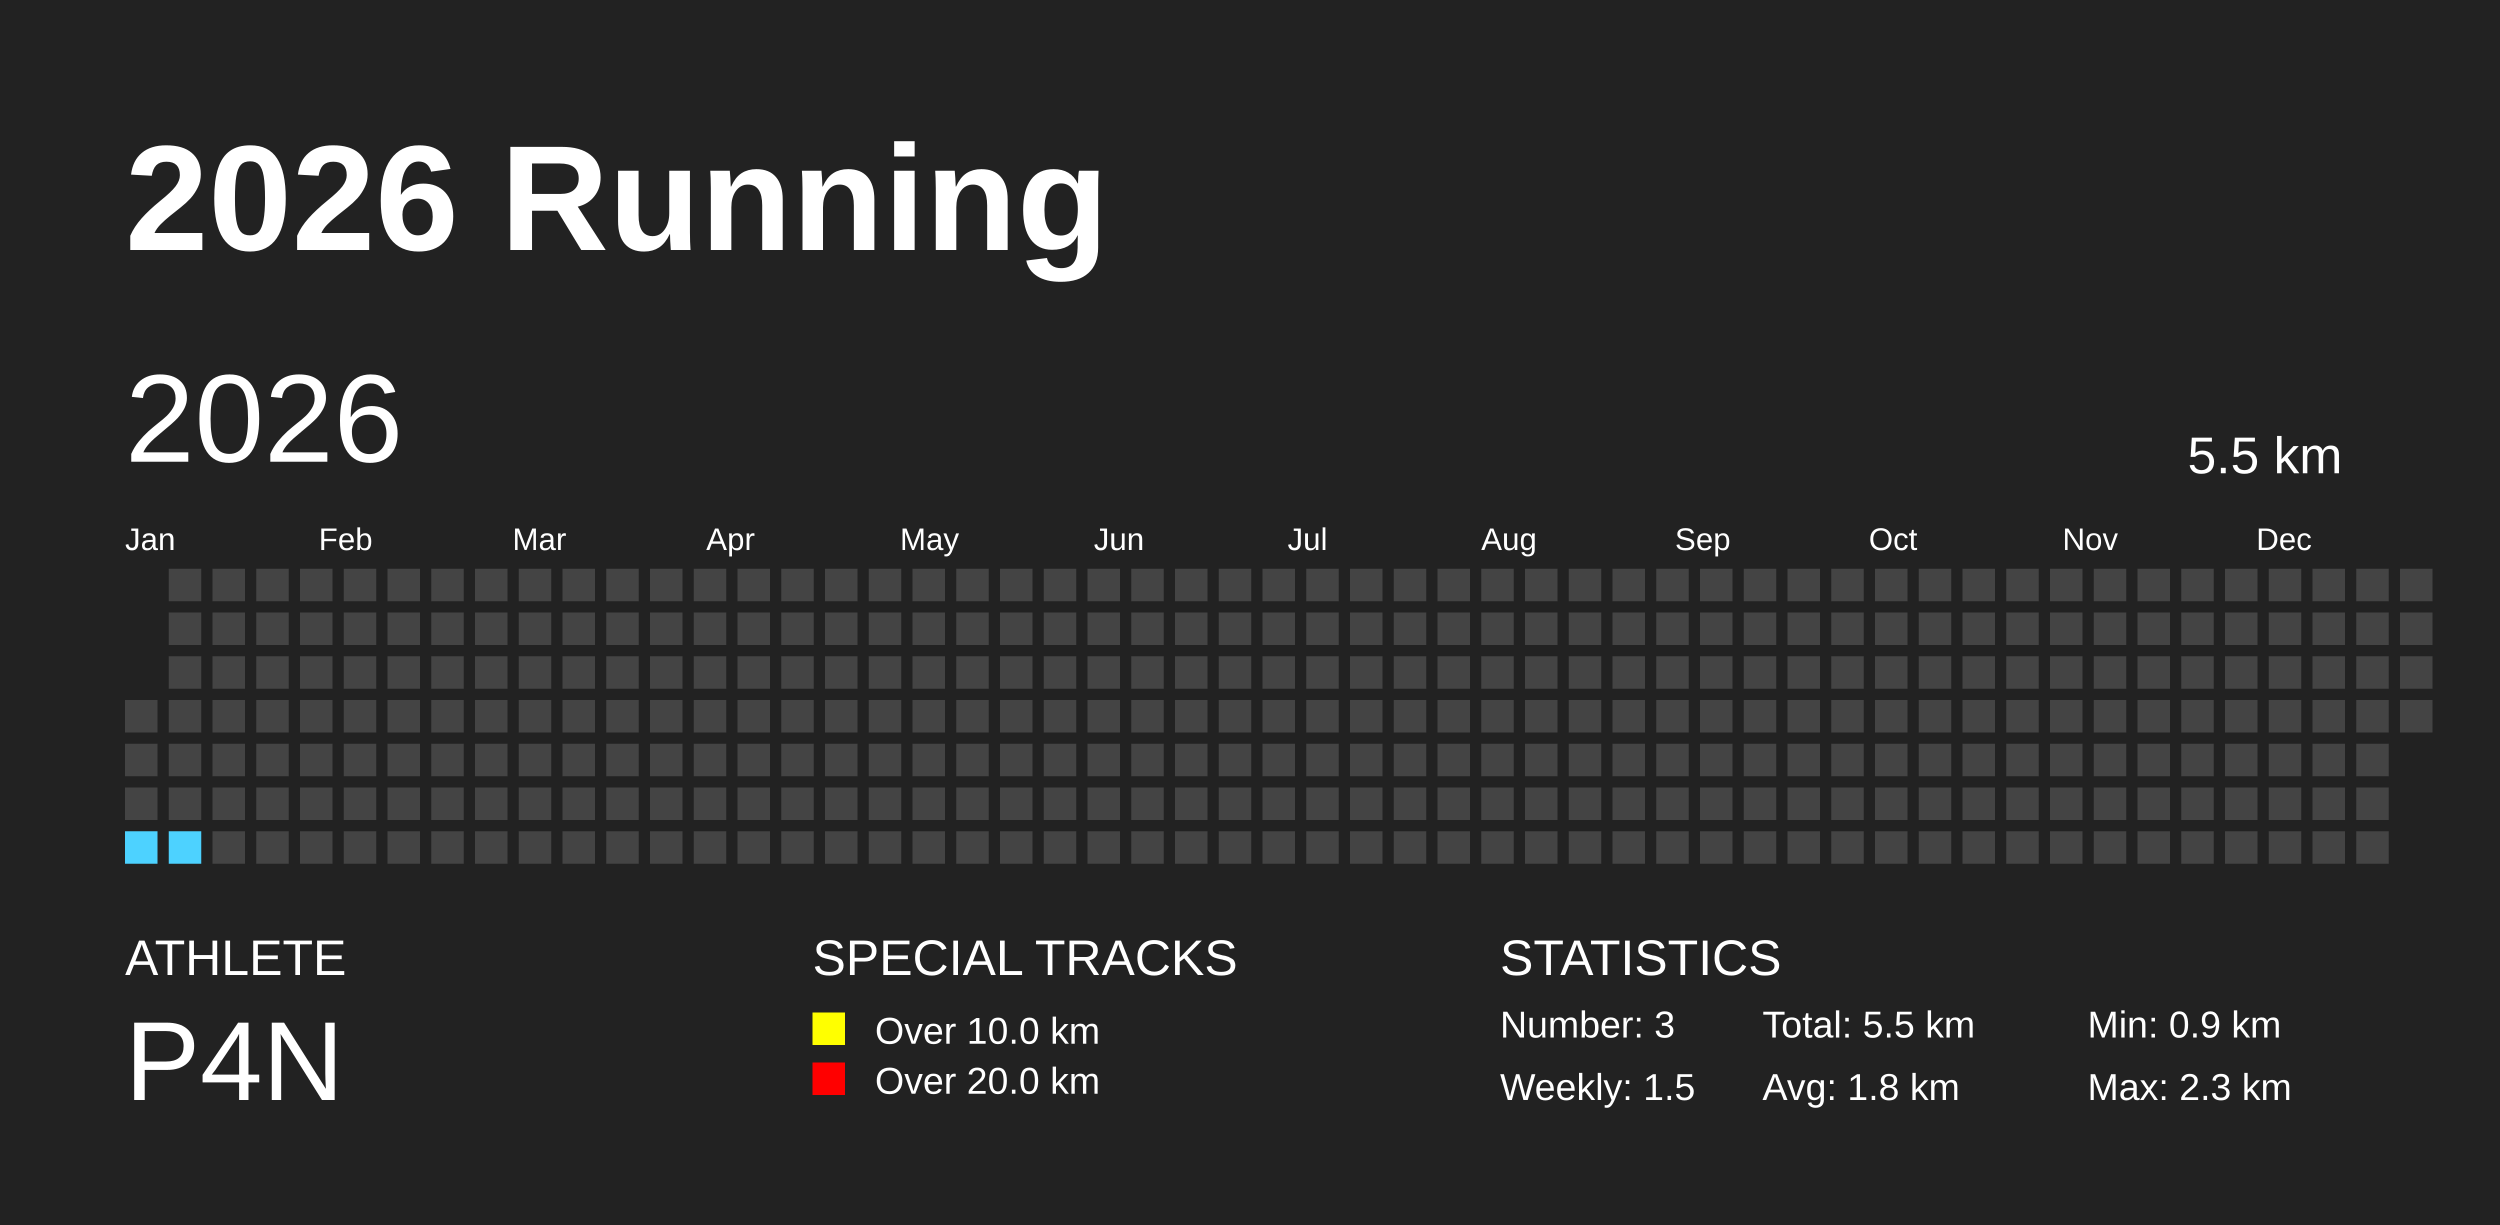
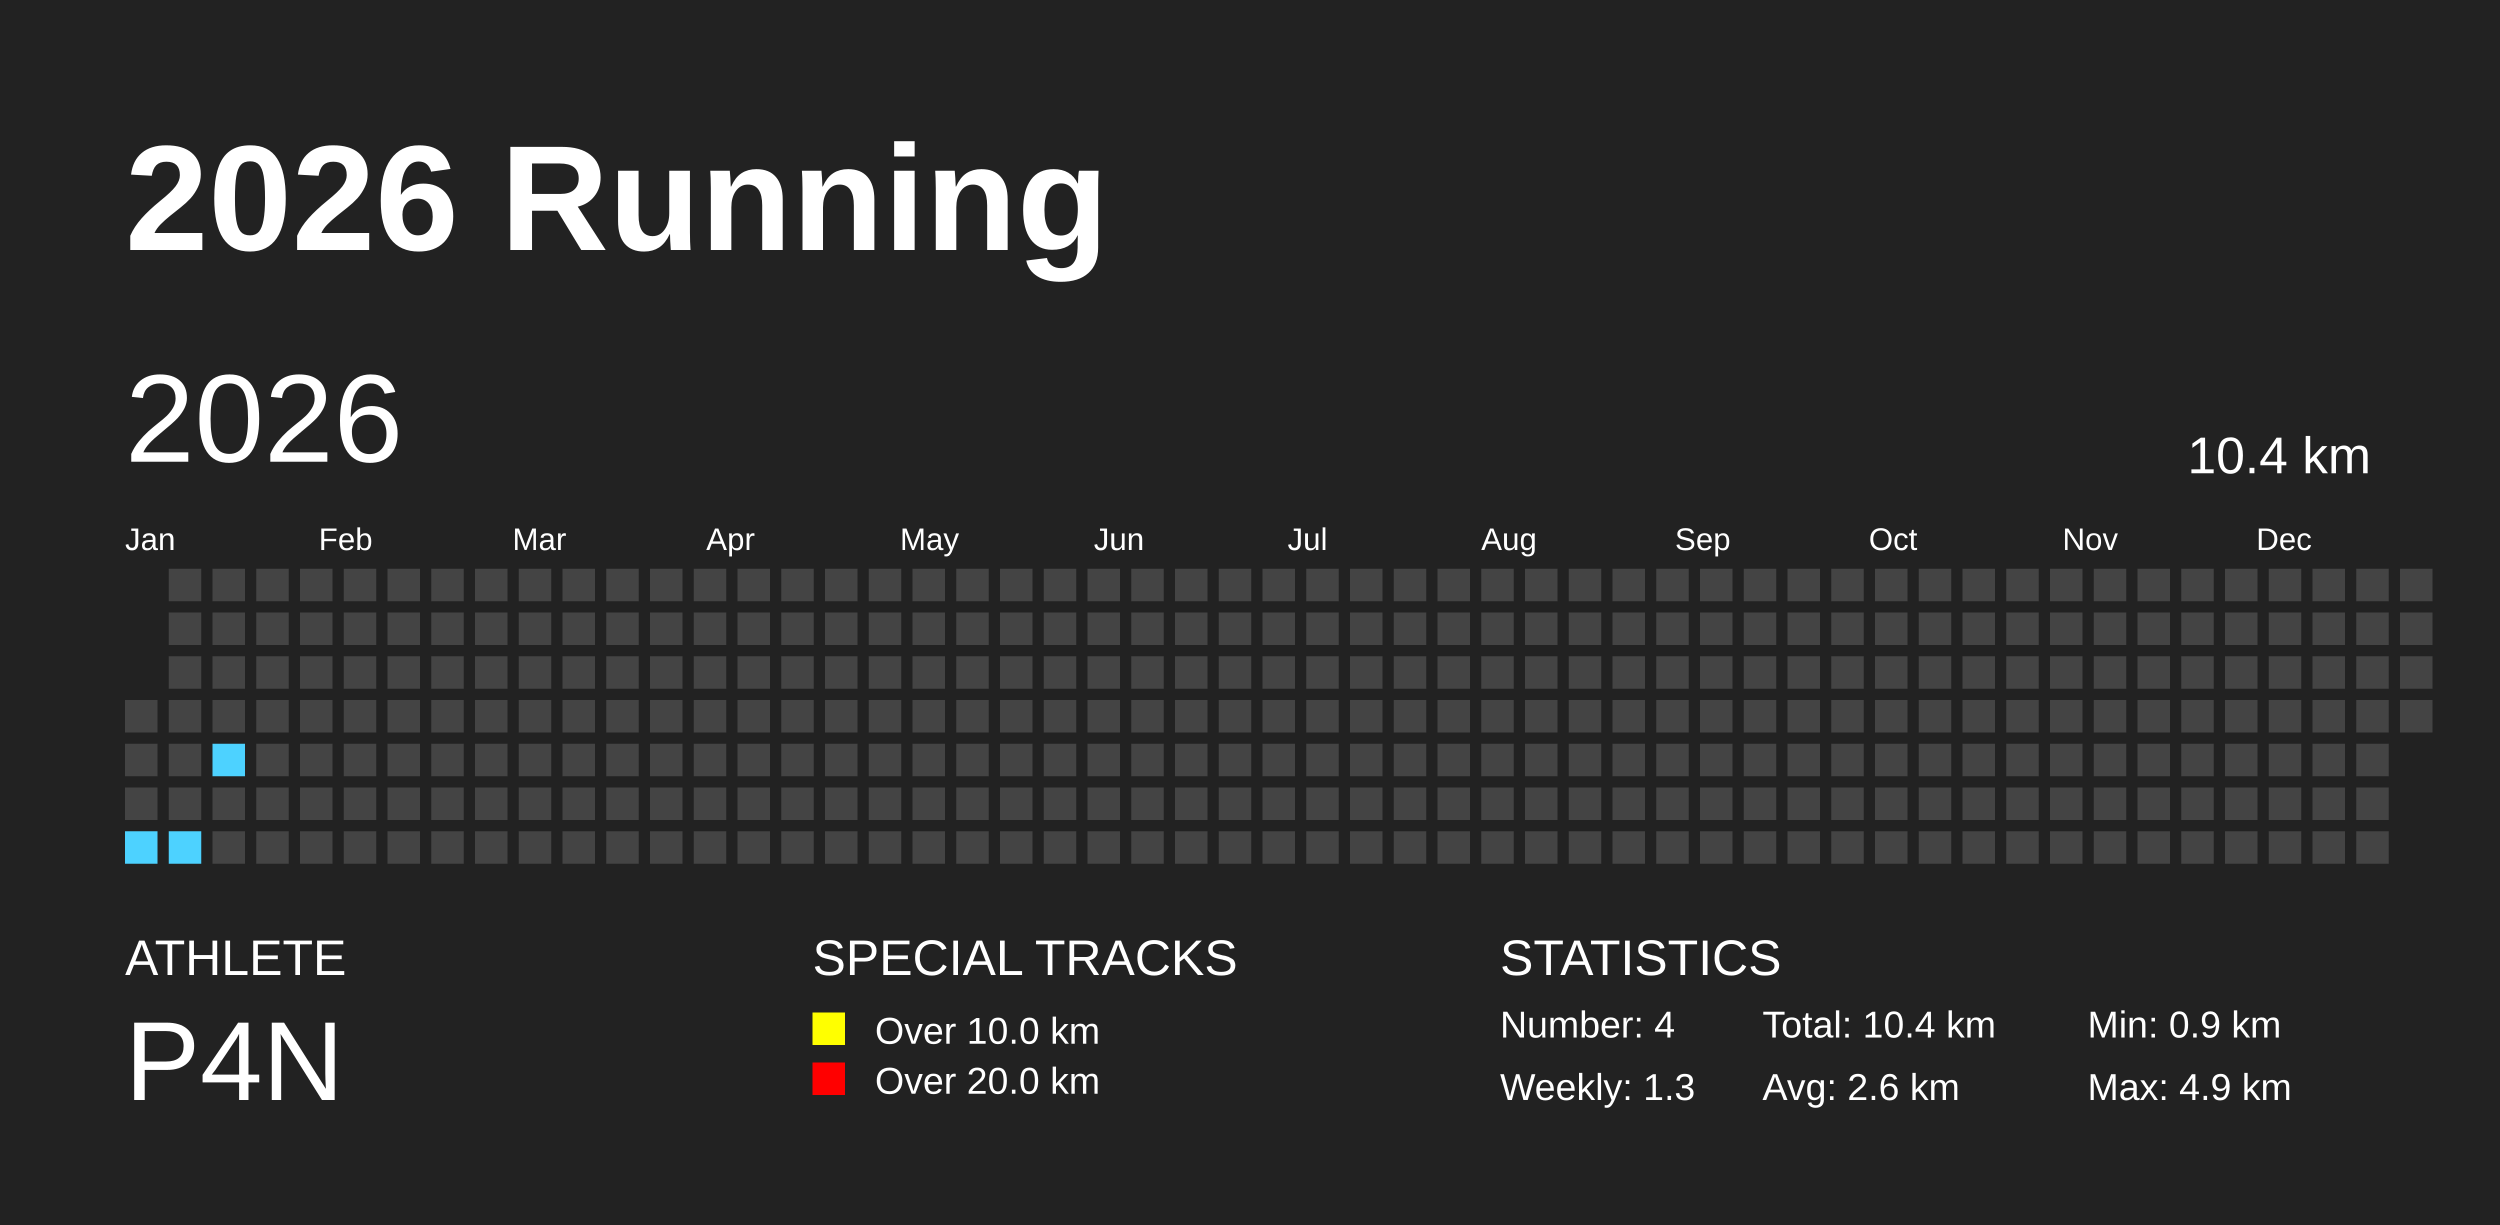
<svg xmlns="http://www.w3.org/2000/svg" baseProfile="full" height="98mm" version="1.1" viewBox="0,0,200,98" width="200mm">
  <defs />
  <rect fill="#222222" height="98" width="200" x="0" y="0" />
  <text fill="#FFFFFF" style="font-size:12px; font-family:Arial; font-weight:bold;" x="10" y="20">2026 Running</text>
  <text fill="#FFFFFF" style="font-size:4px; font-family:Arial" x="10" y="78">ATHLETE</text>
  <text fill="#FFFFFF" style="font-size:9px; font-family:Arial" x="10" y="88">P4N</text>
  <text fill="#FFFFFF" style="font-size:4px; font-family:Arial" x="65" y="78">SPECIAL TRACKS</text>
  <rect fill="yellow" height="2.6" width="2.6" x="65" y="81" />
  <text fill="#FFFFFF" style="font-size:3px; font-family:Arial" x="70" y="83.5">Over 10.0 km</text>
  <rect fill="red" height="2.6" width="2.6" x="65" y="85" />
  <text fill="#FFFFFF" style="font-size:3px; font-family:Arial" x="70" y="87.5">Over 20.0 km</text>
  <text fill="#FFFFFF" style="font-size:4px; font-family:Arial" x="120" y="78">STATISTICS</text>
-   <text fill="#FFFFFF" style="font-size:3px; font-family:Arial" x="120" y="83">Number: 3</text>
-   <text fill="#FFFFFF" style="font-size:3px; font-family:Arial" x="120" y="88">Weekly: 1.5</text>
-   <text fill="#FFFFFF" style="font-size:3px; font-family:Arial" x="141" y="83">Total: 5.5 km</text>
-   <text fill="#FFFFFF" style="font-size:3px; font-family:Arial" x="141" y="88">Avg: 1.8 km</text>
+   <text fill="#FFFFFF" style="font-size:3px; font-family:Arial" x="120" y="83">Number: 4</text>
+   <text fill="#FFFFFF" style="font-size:3px; font-family:Arial" x="120" y="88">Weekly: 1.3</text>
+   <text fill="#FFFFFF" style="font-size:3px; font-family:Arial" x="141" y="83">Total: 10.4 km</text>
+   <text fill="#FFFFFF" style="font-size:3px; font-family:Arial" x="141" y="88">Avg: 2.6 km</text>
  <text fill="#FFFFFF" style="font-size:3px; font-family:Arial" x="167" y="83">Min: 0.9 km</text>
-   <text fill="#FFFFFF" style="font-size:3px; font-family:Arial" x="167" y="88">Max: 2.3 km</text>
+   <text fill="#FFFFFF" style="font-size:3px; font-family:Arial" x="167" y="88">Max: 4.9 km</text>
  <text dominant-baseline="hanging" fill="#FFFFFF" style="font-size:10.0px; font-family:Arial;" x="10" y="30">2026</text>
-   <text dominant-baseline="hanging" fill="#FFFFFF" style="font-size:4.125px; font-family:Arial;" x="175" y="35">5.5 km</text>
+   <text dominant-baseline="hanging" fill="#FFFFFF" style="font-size:4.125px; font-family:Arial;" x="175" y="35">10.4 km</text>
  <text fill="#FFFFFF" style="font-size:2.5px; font-family:Arial" x="10.0" y="44">Jan</text>
  <text fill="#FFFFFF" style="font-size:2.5px; font-family:Arial" x="25.5" y="44">Feb</text>
  <text fill="#FFFFFF" style="font-size:2.5px; font-family:Arial" x="41.0" y="44">Mar</text>
  <text fill="#FFFFFF" style="font-size:2.5px; font-family:Arial" x="56.5" y="44">Apr</text>
  <text fill="#FFFFFF" style="font-size:2.5px; font-family:Arial" x="72.0" y="44">May</text>
  <text fill="#FFFFFF" style="font-size:2.5px; font-family:Arial" x="87.5" y="44">Jun</text>
  <text fill="#FFFFFF" style="font-size:2.5px; font-family:Arial" x="103.0" y="44">Jul</text>
  <text fill="#FFFFFF" style="font-size:2.5px; font-family:Arial" x="118.5" y="44">Aug</text>
  <text fill="#FFFFFF" style="font-size:2.5px; font-family:Arial" x="134.0" y="44">Sep</text>
  <text fill="#FFFFFF" style="font-size:2.5px; font-family:Arial" x="149.5" y="44">Oct</text>
  <text fill="#FFFFFF" style="font-size:2.5px; font-family:Arial" x="165.0" y="44">Nov</text>
  <text fill="#FFFFFF" style="font-size:2.5px; font-family:Arial" x="180.5" y="44">Dec</text>
  <rect fill="#444444" height="2.6" width="2.6" x="10.0" y="56.0" />
  <rect fill="#444444" height="2.6" width="2.6" x="10.0" y="59.5" />
  <rect fill="#444444" height="2.6" width="2.6" x="10.0" y="63.0" />
  <rect fill="#4DD2FF" height="2.6" width="2.6" x="10.0" y="66.5" />
  <rect fill="#444444" height="2.6" width="2.6" x="13.5" y="45.5" />
  <rect fill="#444444" height="2.6" width="2.6" x="13.5" y="49.0" />
  <rect fill="#444444" height="2.6" width="2.6" x="13.5" y="52.5" />
  <rect fill="#444444" height="2.6" width="2.6" x="13.5" y="56.0" />
  <rect fill="#444444" height="2.6" width="2.6" x="13.5" y="59.5" />
  <rect fill="#444444" height="2.6" width="2.6" x="13.5" y="63.0" />
  <rect fill="#4DD2FF" height="2.6" width="2.6" x="13.5" y="66.5" />
  <rect fill="#444444" height="2.6" width="2.6" x="17.0" y="45.5" />
  <rect fill="#444444" height="2.6" width="2.6" x="17.0" y="49.0" />
  <rect fill="#444444" height="2.6" width="2.6" x="17.0" y="52.5" />
  <rect fill="#444444" height="2.6" width="2.6" x="17.0" y="56.0" />
-   <rect fill="#444444" height="2.6" width="2.6" x="17.0" y="59.5" />
+   <rect fill="#4DD2FF" height="2.6" width="2.6" x="17.0" y="59.5" />
  <rect fill="#444444" height="2.6" width="2.6" x="17.0" y="63.0" />
  <rect fill="#444444" height="2.6" width="2.6" x="17.0" y="66.5" />
  <rect fill="#444444" height="2.6" width="2.6" x="20.5" y="45.5" />
  <rect fill="#444444" height="2.6" width="2.6" x="20.5" y="49.0" />
  <rect fill="#444444" height="2.6" width="2.6" x="20.5" y="52.5" />
  <rect fill="#444444" height="2.6" width="2.6" x="20.5" y="56.0" />
  <rect fill="#444444" height="2.6" width="2.6" x="20.5" y="59.5" />
  <rect fill="#444444" height="2.6" width="2.6" x="20.5" y="63.0" />
  <rect fill="#444444" height="2.6" width="2.6" x="20.5" y="66.5" />
  <rect fill="#444444" height="2.6" width="2.6" x="24.0" y="45.5" />
  <rect fill="#444444" height="2.6" width="2.6" x="24.0" y="49.0" />
  <rect fill="#444444" height="2.6" width="2.6" x="24.0" y="52.5" />
  <rect fill="#444444" height="2.6" width="2.6" x="24.0" y="56.0" />
  <rect fill="#444444" height="2.6" width="2.6" x="24.0" y="59.5" />
  <rect fill="#444444" height="2.6" width="2.6" x="24.0" y="63.0" />
  <rect fill="#444444" height="2.6" width="2.6" x="24.0" y="66.5" />
  <rect fill="#444444" height="2.6" width="2.6" x="27.5" y="45.5" />
  <rect fill="#444444" height="2.6" width="2.6" x="27.5" y="49.0" />
  <rect fill="#444444" height="2.6" width="2.6" x="27.5" y="52.5" />
  <rect fill="#444444" height="2.6" width="2.6" x="27.5" y="56.0" />
  <rect fill="#444444" height="2.6" width="2.6" x="27.5" y="59.5" />
  <rect fill="#444444" height="2.6" width="2.6" x="27.5" y="63.0" />
  <rect fill="#444444" height="2.6" width="2.6" x="27.5" y="66.5" />
  <rect fill="#444444" height="2.6" width="2.6" x="31.0" y="45.5" />
  <rect fill="#444444" height="2.6" width="2.6" x="31.0" y="49.0" />
  <rect fill="#444444" height="2.6" width="2.6" x="31.0" y="52.5" />
  <rect fill="#444444" height="2.6" width="2.6" x="31.0" y="56.0" />
  <rect fill="#444444" height="2.6" width="2.6" x="31.0" y="59.5" />
  <rect fill="#444444" height="2.6" width="2.6" x="31.0" y="63.0" />
  <rect fill="#444444" height="2.6" width="2.6" x="31.0" y="66.5" />
  <rect fill="#444444" height="2.6" width="2.6" x="34.5" y="45.5" />
  <rect fill="#444444" height="2.6" width="2.6" x="34.5" y="49.0" />
  <rect fill="#444444" height="2.6" width="2.6" x="34.5" y="52.5" />
  <rect fill="#444444" height="2.6" width="2.6" x="34.5" y="56.0" />
  <rect fill="#444444" height="2.6" width="2.6" x="34.5" y="59.5" />
  <rect fill="#444444" height="2.6" width="2.6" x="34.5" y="63.0" />
  <rect fill="#444444" height="2.6" width="2.6" x="34.5" y="66.5" />
  <rect fill="#444444" height="2.6" width="2.6" x="38.0" y="45.5" />
  <rect fill="#444444" height="2.6" width="2.6" x="38.0" y="49.0" />
  <rect fill="#444444" height="2.6" width="2.6" x="38.0" y="52.5" />
  <rect fill="#444444" height="2.6" width="2.6" x="38.0" y="56.0" />
  <rect fill="#444444" height="2.6" width="2.6" x="38.0" y="59.5" />
  <rect fill="#444444" height="2.6" width="2.6" x="38.0" y="63.0" />
  <rect fill="#444444" height="2.6" width="2.6" x="38.0" y="66.5" />
  <rect fill="#444444" height="2.6" width="2.6" x="41.5" y="45.5" />
  <rect fill="#444444" height="2.6" width="2.6" x="41.5" y="49.0" />
  <rect fill="#444444" height="2.6" width="2.6" x="41.5" y="52.5" />
  <rect fill="#444444" height="2.6" width="2.6" x="41.5" y="56.0" />
  <rect fill="#444444" height="2.6" width="2.6" x="41.5" y="59.5" />
  <rect fill="#444444" height="2.6" width="2.6" x="41.5" y="63.0" />
  <rect fill="#444444" height="2.6" width="2.6" x="41.5" y="66.5" />
  <rect fill="#444444" height="2.6" width="2.6" x="45.0" y="45.5" />
  <rect fill="#444444" height="2.6" width="2.6" x="45.0" y="49.0" />
  <rect fill="#444444" height="2.6" width="2.6" x="45.0" y="52.5" />
  <rect fill="#444444" height="2.6" width="2.6" x="45.0" y="56.0" />
  <rect fill="#444444" height="2.6" width="2.6" x="45.0" y="59.5" />
  <rect fill="#444444" height="2.6" width="2.6" x="45.0" y="63.0" />
  <rect fill="#444444" height="2.6" width="2.6" x="45.0" y="66.5" />
  <rect fill="#444444" height="2.6" width="2.6" x="48.5" y="45.5" />
  <rect fill="#444444" height="2.6" width="2.6" x="48.5" y="49.0" />
  <rect fill="#444444" height="2.6" width="2.6" x="48.5" y="52.5" />
  <rect fill="#444444" height="2.6" width="2.6" x="48.5" y="56.0" />
  <rect fill="#444444" height="2.6" width="2.6" x="48.5" y="59.5" />
  <rect fill="#444444" height="2.6" width="2.6" x="48.5" y="63.0" />
  <rect fill="#444444" height="2.6" width="2.6" x="48.5" y="66.5" />
  <rect fill="#444444" height="2.6" width="2.6" x="52.0" y="45.5" />
  <rect fill="#444444" height="2.6" width="2.6" x="52.0" y="49.0" />
  <rect fill="#444444" height="2.6" width="2.6" x="52.0" y="52.5" />
  <rect fill="#444444" height="2.6" width="2.6" x="52.0" y="56.0" />
  <rect fill="#444444" height="2.6" width="2.6" x="52.0" y="59.5" />
  <rect fill="#444444" height="2.6" width="2.6" x="52.0" y="63.0" />
  <rect fill="#444444" height="2.6" width="2.6" x="52.0" y="66.5" />
  <rect fill="#444444" height="2.6" width="2.6" x="55.5" y="45.5" />
  <rect fill="#444444" height="2.6" width="2.6" x="55.5" y="49.0" />
  <rect fill="#444444" height="2.6" width="2.6" x="55.5" y="52.5" />
  <rect fill="#444444" height="2.6" width="2.6" x="55.5" y="56.0" />
  <rect fill="#444444" height="2.6" width="2.6" x="55.5" y="59.5" />
  <rect fill="#444444" height="2.6" width="2.6" x="55.5" y="63.0" />
  <rect fill="#444444" height="2.6" width="2.6" x="55.5" y="66.5" />
  <rect fill="#444444" height="2.6" width="2.6" x="59.0" y="45.5" />
  <rect fill="#444444" height="2.6" width="2.6" x="59.0" y="49.0" />
  <rect fill="#444444" height="2.6" width="2.6" x="59.0" y="52.5" />
  <rect fill="#444444" height="2.6" width="2.6" x="59.0" y="56.0" />
  <rect fill="#444444" height="2.6" width="2.6" x="59.0" y="59.5" />
  <rect fill="#444444" height="2.6" width="2.6" x="59.0" y="63.0" />
  <rect fill="#444444" height="2.6" width="2.6" x="59.0" y="66.5" />
  <rect fill="#444444" height="2.6" width="2.6" x="62.5" y="45.5" />
  <rect fill="#444444" height="2.6" width="2.6" x="62.5" y="49.0" />
  <rect fill="#444444" height="2.6" width="2.6" x="62.5" y="52.5" />
  <rect fill="#444444" height="2.6" width="2.6" x="62.5" y="56.0" />
  <rect fill="#444444" height="2.6" width="2.6" x="62.5" y="59.5" />
  <rect fill="#444444" height="2.6" width="2.6" x="62.5" y="63.0" />
  <rect fill="#444444" height="2.6" width="2.6" x="62.5" y="66.5" />
  <rect fill="#444444" height="2.6" width="2.6" x="66.0" y="45.5" />
  <rect fill="#444444" height="2.6" width="2.6" x="66.0" y="49.0" />
  <rect fill="#444444" height="2.6" width="2.6" x="66.0" y="52.5" />
  <rect fill="#444444" height="2.6" width="2.6" x="66.0" y="56.0" />
  <rect fill="#444444" height="2.6" width="2.6" x="66.0" y="59.5" />
  <rect fill="#444444" height="2.6" width="2.6" x="66.0" y="63.0" />
  <rect fill="#444444" height="2.6" width="2.6" x="66.0" y="66.5" />
  <rect fill="#444444" height="2.6" width="2.6" x="69.5" y="45.5" />
  <rect fill="#444444" height="2.6" width="2.6" x="69.5" y="49.0" />
  <rect fill="#444444" height="2.6" width="2.6" x="69.5" y="52.5" />
  <rect fill="#444444" height="2.6" width="2.6" x="69.5" y="56.0" />
  <rect fill="#444444" height="2.6" width="2.6" x="69.5" y="59.5" />
  <rect fill="#444444" height="2.6" width="2.6" x="69.5" y="63.0" />
  <rect fill="#444444" height="2.6" width="2.6" x="69.5" y="66.5" />
  <rect fill="#444444" height="2.6" width="2.6" x="73.0" y="45.5" />
  <rect fill="#444444" height="2.6" width="2.6" x="73.0" y="49.0" />
  <rect fill="#444444" height="2.6" width="2.6" x="73.0" y="52.5" />
  <rect fill="#444444" height="2.6" width="2.6" x="73.0" y="56.0" />
  <rect fill="#444444" height="2.6" width="2.6" x="73.0" y="59.5" />
  <rect fill="#444444" height="2.6" width="2.6" x="73.0" y="63.0" />
  <rect fill="#444444" height="2.6" width="2.6" x="73.0" y="66.5" />
  <rect fill="#444444" height="2.6" width="2.6" x="76.5" y="45.5" />
  <rect fill="#444444" height="2.6" width="2.6" x="76.5" y="49.0" />
  <rect fill="#444444" height="2.6" width="2.6" x="76.5" y="52.5" />
  <rect fill="#444444" height="2.6" width="2.6" x="76.5" y="56.0" />
  <rect fill="#444444" height="2.6" width="2.6" x="76.5" y="59.5" />
  <rect fill="#444444" height="2.6" width="2.6" x="76.5" y="63.0" />
  <rect fill="#444444" height="2.6" width="2.6" x="76.5" y="66.5" />
  <rect fill="#444444" height="2.6" width="2.6" x="80.0" y="45.5" />
  <rect fill="#444444" height="2.6" width="2.6" x="80.0" y="49.0" />
  <rect fill="#444444" height="2.6" width="2.6" x="80.0" y="52.5" />
  <rect fill="#444444" height="2.6" width="2.6" x="80.0" y="56.0" />
  <rect fill="#444444" height="2.6" width="2.6" x="80.0" y="59.5" />
  <rect fill="#444444" height="2.6" width="2.6" x="80.0" y="63.0" />
  <rect fill="#444444" height="2.6" width="2.6" x="80.0" y="66.5" />
  <rect fill="#444444" height="2.6" width="2.6" x="83.5" y="45.5" />
  <rect fill="#444444" height="2.6" width="2.6" x="83.5" y="49.0" />
  <rect fill="#444444" height="2.6" width="2.6" x="83.5" y="52.5" />
  <rect fill="#444444" height="2.6" width="2.6" x="83.5" y="56.0" />
  <rect fill="#444444" height="2.6" width="2.6" x="83.5" y="59.5" />
  <rect fill="#444444" height="2.6" width="2.6" x="83.5" y="63.0" />
  <rect fill="#444444" height="2.6" width="2.6" x="83.5" y="66.5" />
  <rect fill="#444444" height="2.6" width="2.6" x="87.0" y="45.5" />
  <rect fill="#444444" height="2.6" width="2.6" x="87.0" y="49.0" />
  <rect fill="#444444" height="2.6" width="2.6" x="87.0" y="52.5" />
  <rect fill="#444444" height="2.6" width="2.6" x="87.0" y="56.0" />
  <rect fill="#444444" height="2.6" width="2.6" x="87.0" y="59.5" />
  <rect fill="#444444" height="2.6" width="2.6" x="87.0" y="63.0" />
  <rect fill="#444444" height="2.6" width="2.6" x="87.0" y="66.5" />
  <rect fill="#444444" height="2.6" width="2.6" x="90.5" y="45.5" />
  <rect fill="#444444" height="2.6" width="2.6" x="90.5" y="49.0" />
  <rect fill="#444444" height="2.6" width="2.6" x="90.5" y="52.5" />
  <rect fill="#444444" height="2.6" width="2.6" x="90.5" y="56.0" />
  <rect fill="#444444" height="2.6" width="2.6" x="90.5" y="59.5" />
  <rect fill="#444444" height="2.6" width="2.6" x="90.5" y="63.0" />
  <rect fill="#444444" height="2.6" width="2.6" x="90.5" y="66.5" />
  <rect fill="#444444" height="2.6" width="2.6" x="94.0" y="45.5" />
  <rect fill="#444444" height="2.6" width="2.6" x="94.0" y="49.0" />
  <rect fill="#444444" height="2.6" width="2.6" x="94.0" y="52.5" />
  <rect fill="#444444" height="2.6" width="2.6" x="94.0" y="56.0" />
  <rect fill="#444444" height="2.6" width="2.6" x="94.0" y="59.5" />
  <rect fill="#444444" height="2.6" width="2.6" x="94.0" y="63.0" />
  <rect fill="#444444" height="2.6" width="2.6" x="94.0" y="66.5" />
  <rect fill="#444444" height="2.6" width="2.6" x="97.5" y="45.5" />
  <rect fill="#444444" height="2.6" width="2.6" x="97.5" y="49.0" />
  <rect fill="#444444" height="2.6" width="2.6" x="97.5" y="52.5" />
  <rect fill="#444444" height="2.6" width="2.6" x="97.5" y="56.0" />
  <rect fill="#444444" height="2.6" width="2.6" x="97.5" y="59.5" />
  <rect fill="#444444" height="2.6" width="2.6" x="97.5" y="63.0" />
  <rect fill="#444444" height="2.6" width="2.6" x="97.5" y="66.5" />
  <rect fill="#444444" height="2.6" width="2.6" x="101.0" y="45.5" />
  <rect fill="#444444" height="2.6" width="2.6" x="101.0" y="49.0" />
  <rect fill="#444444" height="2.6" width="2.6" x="101.0" y="52.5" />
  <rect fill="#444444" height="2.6" width="2.6" x="101.0" y="56.0" />
  <rect fill="#444444" height="2.6" width="2.6" x="101.0" y="59.5" />
  <rect fill="#444444" height="2.6" width="2.6" x="101.0" y="63.0" />
  <rect fill="#444444" height="2.6" width="2.6" x="101.0" y="66.5" />
  <rect fill="#444444" height="2.6" width="2.6" x="104.5" y="45.5" />
  <rect fill="#444444" height="2.6" width="2.6" x="104.5" y="49.0" />
  <rect fill="#444444" height="2.6" width="2.6" x="104.5" y="52.5" />
  <rect fill="#444444" height="2.6" width="2.6" x="104.5" y="56.0" />
  <rect fill="#444444" height="2.6" width="2.6" x="104.5" y="59.5" />
  <rect fill="#444444" height="2.6" width="2.6" x="104.5" y="63.0" />
  <rect fill="#444444" height="2.6" width="2.6" x="104.5" y="66.5" />
  <rect fill="#444444" height="2.6" width="2.6" x="108.0" y="45.5" />
  <rect fill="#444444" height="2.6" width="2.6" x="108.0" y="49.0" />
  <rect fill="#444444" height="2.6" width="2.6" x="108.0" y="52.5" />
  <rect fill="#444444" height="2.6" width="2.6" x="108.0" y="56.0" />
  <rect fill="#444444" height="2.6" width="2.6" x="108.0" y="59.5" />
  <rect fill="#444444" height="2.6" width="2.6" x="108.0" y="63.0" />
  <rect fill="#444444" height="2.6" width="2.6" x="108.0" y="66.5" />
  <rect fill="#444444" height="2.6" width="2.6" x="111.5" y="45.5" />
  <rect fill="#444444" height="2.6" width="2.6" x="111.5" y="49.0" />
  <rect fill="#444444" height="2.6" width="2.6" x="111.5" y="52.5" />
  <rect fill="#444444" height="2.6" width="2.6" x="111.5" y="56.0" />
  <rect fill="#444444" height="2.6" width="2.6" x="111.5" y="59.5" />
  <rect fill="#444444" height="2.6" width="2.6" x="111.5" y="63.0" />
  <rect fill="#444444" height="2.6" width="2.6" x="111.5" y="66.5" />
  <rect fill="#444444" height="2.6" width="2.6" x="115.0" y="45.5" />
  <rect fill="#444444" height="2.6" width="2.6" x="115.0" y="49.0" />
  <rect fill="#444444" height="2.6" width="2.6" x="115.0" y="52.5" />
  <rect fill="#444444" height="2.6" width="2.6" x="115.0" y="56.0" />
  <rect fill="#444444" height="2.6" width="2.6" x="115.0" y="59.5" />
  <rect fill="#444444" height="2.6" width="2.6" x="115.0" y="63.0" />
  <rect fill="#444444" height="2.6" width="2.6" x="115.0" y="66.5" />
  <rect fill="#444444" height="2.6" width="2.6" x="118.5" y="45.5" />
  <rect fill="#444444" height="2.6" width="2.6" x="118.5" y="49.0" />
  <rect fill="#444444" height="2.6" width="2.6" x="118.5" y="52.5" />
  <rect fill="#444444" height="2.6" width="2.6" x="118.5" y="56.0" />
  <rect fill="#444444" height="2.6" width="2.6" x="118.5" y="59.5" />
  <rect fill="#444444" height="2.6" width="2.6" x="118.5" y="63.0" />
  <rect fill="#444444" height="2.6" width="2.6" x="118.5" y="66.5" />
  <rect fill="#444444" height="2.6" width="2.6" x="122.0" y="45.5" />
  <rect fill="#444444" height="2.6" width="2.6" x="122.0" y="49.0" />
  <rect fill="#444444" height="2.6" width="2.6" x="122.0" y="52.5" />
  <rect fill="#444444" height="2.6" width="2.6" x="122.0" y="56.0" />
  <rect fill="#444444" height="2.6" width="2.6" x="122.0" y="59.5" />
  <rect fill="#444444" height="2.6" width="2.6" x="122.0" y="63.0" />
  <rect fill="#444444" height="2.6" width="2.6" x="122.0" y="66.5" />
  <rect fill="#444444" height="2.6" width="2.6" x="125.5" y="45.5" />
  <rect fill="#444444" height="2.6" width="2.6" x="125.5" y="49.0" />
  <rect fill="#444444" height="2.6" width="2.6" x="125.5" y="52.5" />
  <rect fill="#444444" height="2.6" width="2.6" x="125.5" y="56.0" />
  <rect fill="#444444" height="2.6" width="2.6" x="125.5" y="59.5" />
  <rect fill="#444444" height="2.6" width="2.6" x="125.5" y="63.0" />
  <rect fill="#444444" height="2.6" width="2.6" x="125.5" y="66.5" />
  <rect fill="#444444" height="2.6" width="2.6" x="129.0" y="45.5" />
  <rect fill="#444444" height="2.6" width="2.6" x="129.0" y="49.0" />
  <rect fill="#444444" height="2.6" width="2.6" x="129.0" y="52.5" />
  <rect fill="#444444" height="2.6" width="2.6" x="129.0" y="56.0" />
  <rect fill="#444444" height="2.6" width="2.6" x="129.0" y="59.5" />
  <rect fill="#444444" height="2.6" width="2.6" x="129.0" y="63.0" />
  <rect fill="#444444" height="2.6" width="2.6" x="129.0" y="66.5" />
  <rect fill="#444444" height="2.6" width="2.6" x="132.5" y="45.5" />
  <rect fill="#444444" height="2.6" width="2.6" x="132.5" y="49.0" />
  <rect fill="#444444" height="2.6" width="2.6" x="132.5" y="52.5" />
  <rect fill="#444444" height="2.6" width="2.6" x="132.5" y="56.0" />
  <rect fill="#444444" height="2.6" width="2.6" x="132.5" y="59.5" />
  <rect fill="#444444" height="2.6" width="2.6" x="132.5" y="63.0" />
  <rect fill="#444444" height="2.6" width="2.6" x="132.5" y="66.5" />
  <rect fill="#444444" height="2.6" width="2.6" x="136.0" y="45.5" />
  <rect fill="#444444" height="2.6" width="2.6" x="136.0" y="49.0" />
  <rect fill="#444444" height="2.6" width="2.6" x="136.0" y="52.5" />
  <rect fill="#444444" height="2.6" width="2.6" x="136.0" y="56.0" />
  <rect fill="#444444" height="2.6" width="2.6" x="136.0" y="59.5" />
  <rect fill="#444444" height="2.6" width="2.6" x="136.0" y="63.0" />
  <rect fill="#444444" height="2.6" width="2.6" x="136.0" y="66.5" />
  <rect fill="#444444" height="2.6" width="2.6" x="139.5" y="45.5" />
  <rect fill="#444444" height="2.6" width="2.6" x="139.5" y="49.0" />
  <rect fill="#444444" height="2.6" width="2.6" x="139.5" y="52.5" />
  <rect fill="#444444" height="2.6" width="2.6" x="139.5" y="56.0" />
  <rect fill="#444444" height="2.6" width="2.6" x="139.5" y="59.5" />
  <rect fill="#444444" height="2.6" width="2.6" x="139.5" y="63.0" />
  <rect fill="#444444" height="2.6" width="2.6" x="139.5" y="66.5" />
  <rect fill="#444444" height="2.6" width="2.6" x="143.0" y="45.5" />
  <rect fill="#444444" height="2.6" width="2.6" x="143.0" y="49.0" />
  <rect fill="#444444" height="2.6" width="2.6" x="143.0" y="52.5" />
  <rect fill="#444444" height="2.6" width="2.6" x="143.0" y="56.0" />
  <rect fill="#444444" height="2.6" width="2.6" x="143.0" y="59.5" />
  <rect fill="#444444" height="2.6" width="2.6" x="143.0" y="63.0" />
  <rect fill="#444444" height="2.6" width="2.6" x="143.0" y="66.5" />
  <rect fill="#444444" height="2.6" width="2.6" x="146.5" y="45.5" />
  <rect fill="#444444" height="2.6" width="2.6" x="146.5" y="49.0" />
  <rect fill="#444444" height="2.6" width="2.6" x="146.5" y="52.5" />
  <rect fill="#444444" height="2.6" width="2.6" x="146.5" y="56.0" />
  <rect fill="#444444" height="2.6" width="2.6" x="146.5" y="59.5" />
  <rect fill="#444444" height="2.6" width="2.6" x="146.5" y="63.0" />
  <rect fill="#444444" height="2.6" width="2.6" x="146.5" y="66.5" />
  <rect fill="#444444" height="2.6" width="2.6" x="150.0" y="45.5" />
  <rect fill="#444444" height="2.6" width="2.6" x="150.0" y="49.0" />
  <rect fill="#444444" height="2.6" width="2.6" x="150.0" y="52.5" />
  <rect fill="#444444" height="2.6" width="2.6" x="150.0" y="56.0" />
  <rect fill="#444444" height="2.6" width="2.6" x="150.0" y="59.5" />
  <rect fill="#444444" height="2.6" width="2.6" x="150.0" y="63.0" />
  <rect fill="#444444" height="2.6" width="2.6" x="150.0" y="66.5" />
  <rect fill="#444444" height="2.6" width="2.6" x="153.5" y="45.5" />
  <rect fill="#444444" height="2.6" width="2.6" x="153.5" y="49.0" />
  <rect fill="#444444" height="2.6" width="2.6" x="153.5" y="52.5" />
  <rect fill="#444444" height="2.6" width="2.6" x="153.5" y="56.0" />
  <rect fill="#444444" height="2.6" width="2.6" x="153.5" y="59.5" />
  <rect fill="#444444" height="2.6" width="2.6" x="153.5" y="63.0" />
  <rect fill="#444444" height="2.6" width="2.6" x="153.5" y="66.5" />
  <rect fill="#444444" height="2.6" width="2.6" x="157.0" y="45.5" />
  <rect fill="#444444" height="2.6" width="2.6" x="157.0" y="49.0" />
  <rect fill="#444444" height="2.6" width="2.6" x="157.0" y="52.5" />
  <rect fill="#444444" height="2.6" width="2.6" x="157.0" y="56.0" />
  <rect fill="#444444" height="2.6" width="2.6" x="157.0" y="59.5" />
  <rect fill="#444444" height="2.6" width="2.6" x="157.0" y="63.0" />
  <rect fill="#444444" height="2.6" width="2.6" x="157.0" y="66.5" />
  <rect fill="#444444" height="2.6" width="2.6" x="160.5" y="45.5" />
  <rect fill="#444444" height="2.6" width="2.6" x="160.5" y="49.0" />
  <rect fill="#444444" height="2.6" width="2.6" x="160.5" y="52.5" />
  <rect fill="#444444" height="2.6" width="2.6" x="160.5" y="56.0" />
  <rect fill="#444444" height="2.6" width="2.6" x="160.5" y="59.5" />
  <rect fill="#444444" height="2.6" width="2.6" x="160.5" y="63.0" />
  <rect fill="#444444" height="2.6" width="2.6" x="160.5" y="66.5" />
  <rect fill="#444444" height="2.6" width="2.6" x="164.0" y="45.5" />
  <rect fill="#444444" height="2.6" width="2.6" x="164.0" y="49.0" />
  <rect fill="#444444" height="2.6" width="2.6" x="164.0" y="52.5" />
  <rect fill="#444444" height="2.6" width="2.6" x="164.0" y="56.0" />
  <rect fill="#444444" height="2.6" width="2.6" x="164.0" y="59.5" />
  <rect fill="#444444" height="2.6" width="2.6" x="164.0" y="63.0" />
  <rect fill="#444444" height="2.6" width="2.6" x="164.0" y="66.5" />
  <rect fill="#444444" height="2.6" width="2.6" x="167.5" y="45.5" />
  <rect fill="#444444" height="2.6" width="2.6" x="167.5" y="49.0" />
  <rect fill="#444444" height="2.6" width="2.6" x="167.5" y="52.5" />
  <rect fill="#444444" height="2.6" width="2.6" x="167.5" y="56.0" />
  <rect fill="#444444" height="2.6" width="2.6" x="167.5" y="59.5" />
  <rect fill="#444444" height="2.6" width="2.6" x="167.5" y="63.0" />
  <rect fill="#444444" height="2.6" width="2.6" x="167.5" y="66.5" />
  <rect fill="#444444" height="2.6" width="2.6" x="171.0" y="45.5" />
  <rect fill="#444444" height="2.6" width="2.6" x="171.0" y="49.0" />
  <rect fill="#444444" height="2.6" width="2.6" x="171.0" y="52.5" />
  <rect fill="#444444" height="2.6" width="2.6" x="171.0" y="56.0" />
  <rect fill="#444444" height="2.6" width="2.6" x="171.0" y="59.5" />
  <rect fill="#444444" height="2.6" width="2.6" x="171.0" y="63.0" />
  <rect fill="#444444" height="2.6" width="2.6" x="171.0" y="66.5" />
  <rect fill="#444444" height="2.6" width="2.6" x="174.5" y="45.5" />
  <rect fill="#444444" height="2.6" width="2.6" x="174.5" y="49.0" />
  <rect fill="#444444" height="2.6" width="2.6" x="174.5" y="52.5" />
  <rect fill="#444444" height="2.6" width="2.6" x="174.5" y="56.0" />
  <rect fill="#444444" height="2.6" width="2.6" x="174.5" y="59.5" />
  <rect fill="#444444" height="2.6" width="2.6" x="174.5" y="63.0" />
  <rect fill="#444444" height="2.6" width="2.6" x="174.5" y="66.5" />
  <rect fill="#444444" height="2.6" width="2.6" x="178.0" y="45.5" />
  <rect fill="#444444" height="2.6" width="2.6" x="178.0" y="49.0" />
  <rect fill="#444444" height="2.6" width="2.6" x="178.0" y="52.5" />
  <rect fill="#444444" height="2.6" width="2.6" x="178.0" y="56.0" />
  <rect fill="#444444" height="2.6" width="2.6" x="178.0" y="59.5" />
  <rect fill="#444444" height="2.6" width="2.6" x="178.0" y="63.0" />
  <rect fill="#444444" height="2.6" width="2.6" x="178.0" y="66.5" />
  <rect fill="#444444" height="2.6" width="2.6" x="181.5" y="45.5" />
  <rect fill="#444444" height="2.6" width="2.6" x="181.5" y="49.0" />
  <rect fill="#444444" height="2.6" width="2.6" x="181.5" y="52.5" />
  <rect fill="#444444" height="2.6" width="2.6" x="181.5" y="56.0" />
  <rect fill="#444444" height="2.6" width="2.6" x="181.5" y="59.5" />
  <rect fill="#444444" height="2.6" width="2.6" x="181.5" y="63.0" />
  <rect fill="#444444" height="2.6" width="2.6" x="181.5" y="66.5" />
  <rect fill="#444444" height="2.6" width="2.6" x="185.0" y="45.5" />
  <rect fill="#444444" height="2.6" width="2.6" x="185.0" y="49.0" />
  <rect fill="#444444" height="2.6" width="2.6" x="185.0" y="52.5" />
  <rect fill="#444444" height="2.6" width="2.6" x="185.0" y="56.0" />
  <rect fill="#444444" height="2.6" width="2.6" x="185.0" y="59.5" />
  <rect fill="#444444" height="2.6" width="2.6" x="185.0" y="63.0" />
  <rect fill="#444444" height="2.6" width="2.6" x="185.0" y="66.5" />
  <rect fill="#444444" height="2.6" width="2.6" x="188.5" y="45.5" />
  <rect fill="#444444" height="2.6" width="2.6" x="188.5" y="49.0" />
  <rect fill="#444444" height="2.6" width="2.6" x="188.5" y="52.5" />
  <rect fill="#444444" height="2.6" width="2.6" x="188.5" y="56.0" />
  <rect fill="#444444" height="2.6" width="2.6" x="188.5" y="59.5" />
  <rect fill="#444444" height="2.6" width="2.6" x="188.5" y="63.0" />
  <rect fill="#444444" height="2.6" width="2.6" x="188.5" y="66.5" />
  <rect fill="#444444" height="2.6" width="2.6" x="192.0" y="45.5" />
  <rect fill="#444444" height="2.6" width="2.6" x="192.0" y="49.0" />
  <rect fill="#444444" height="2.6" width="2.6" x="192.0" y="52.5" />
  <rect fill="#444444" height="2.6" width="2.6" x="192.0" y="56.0" />
</svg>
